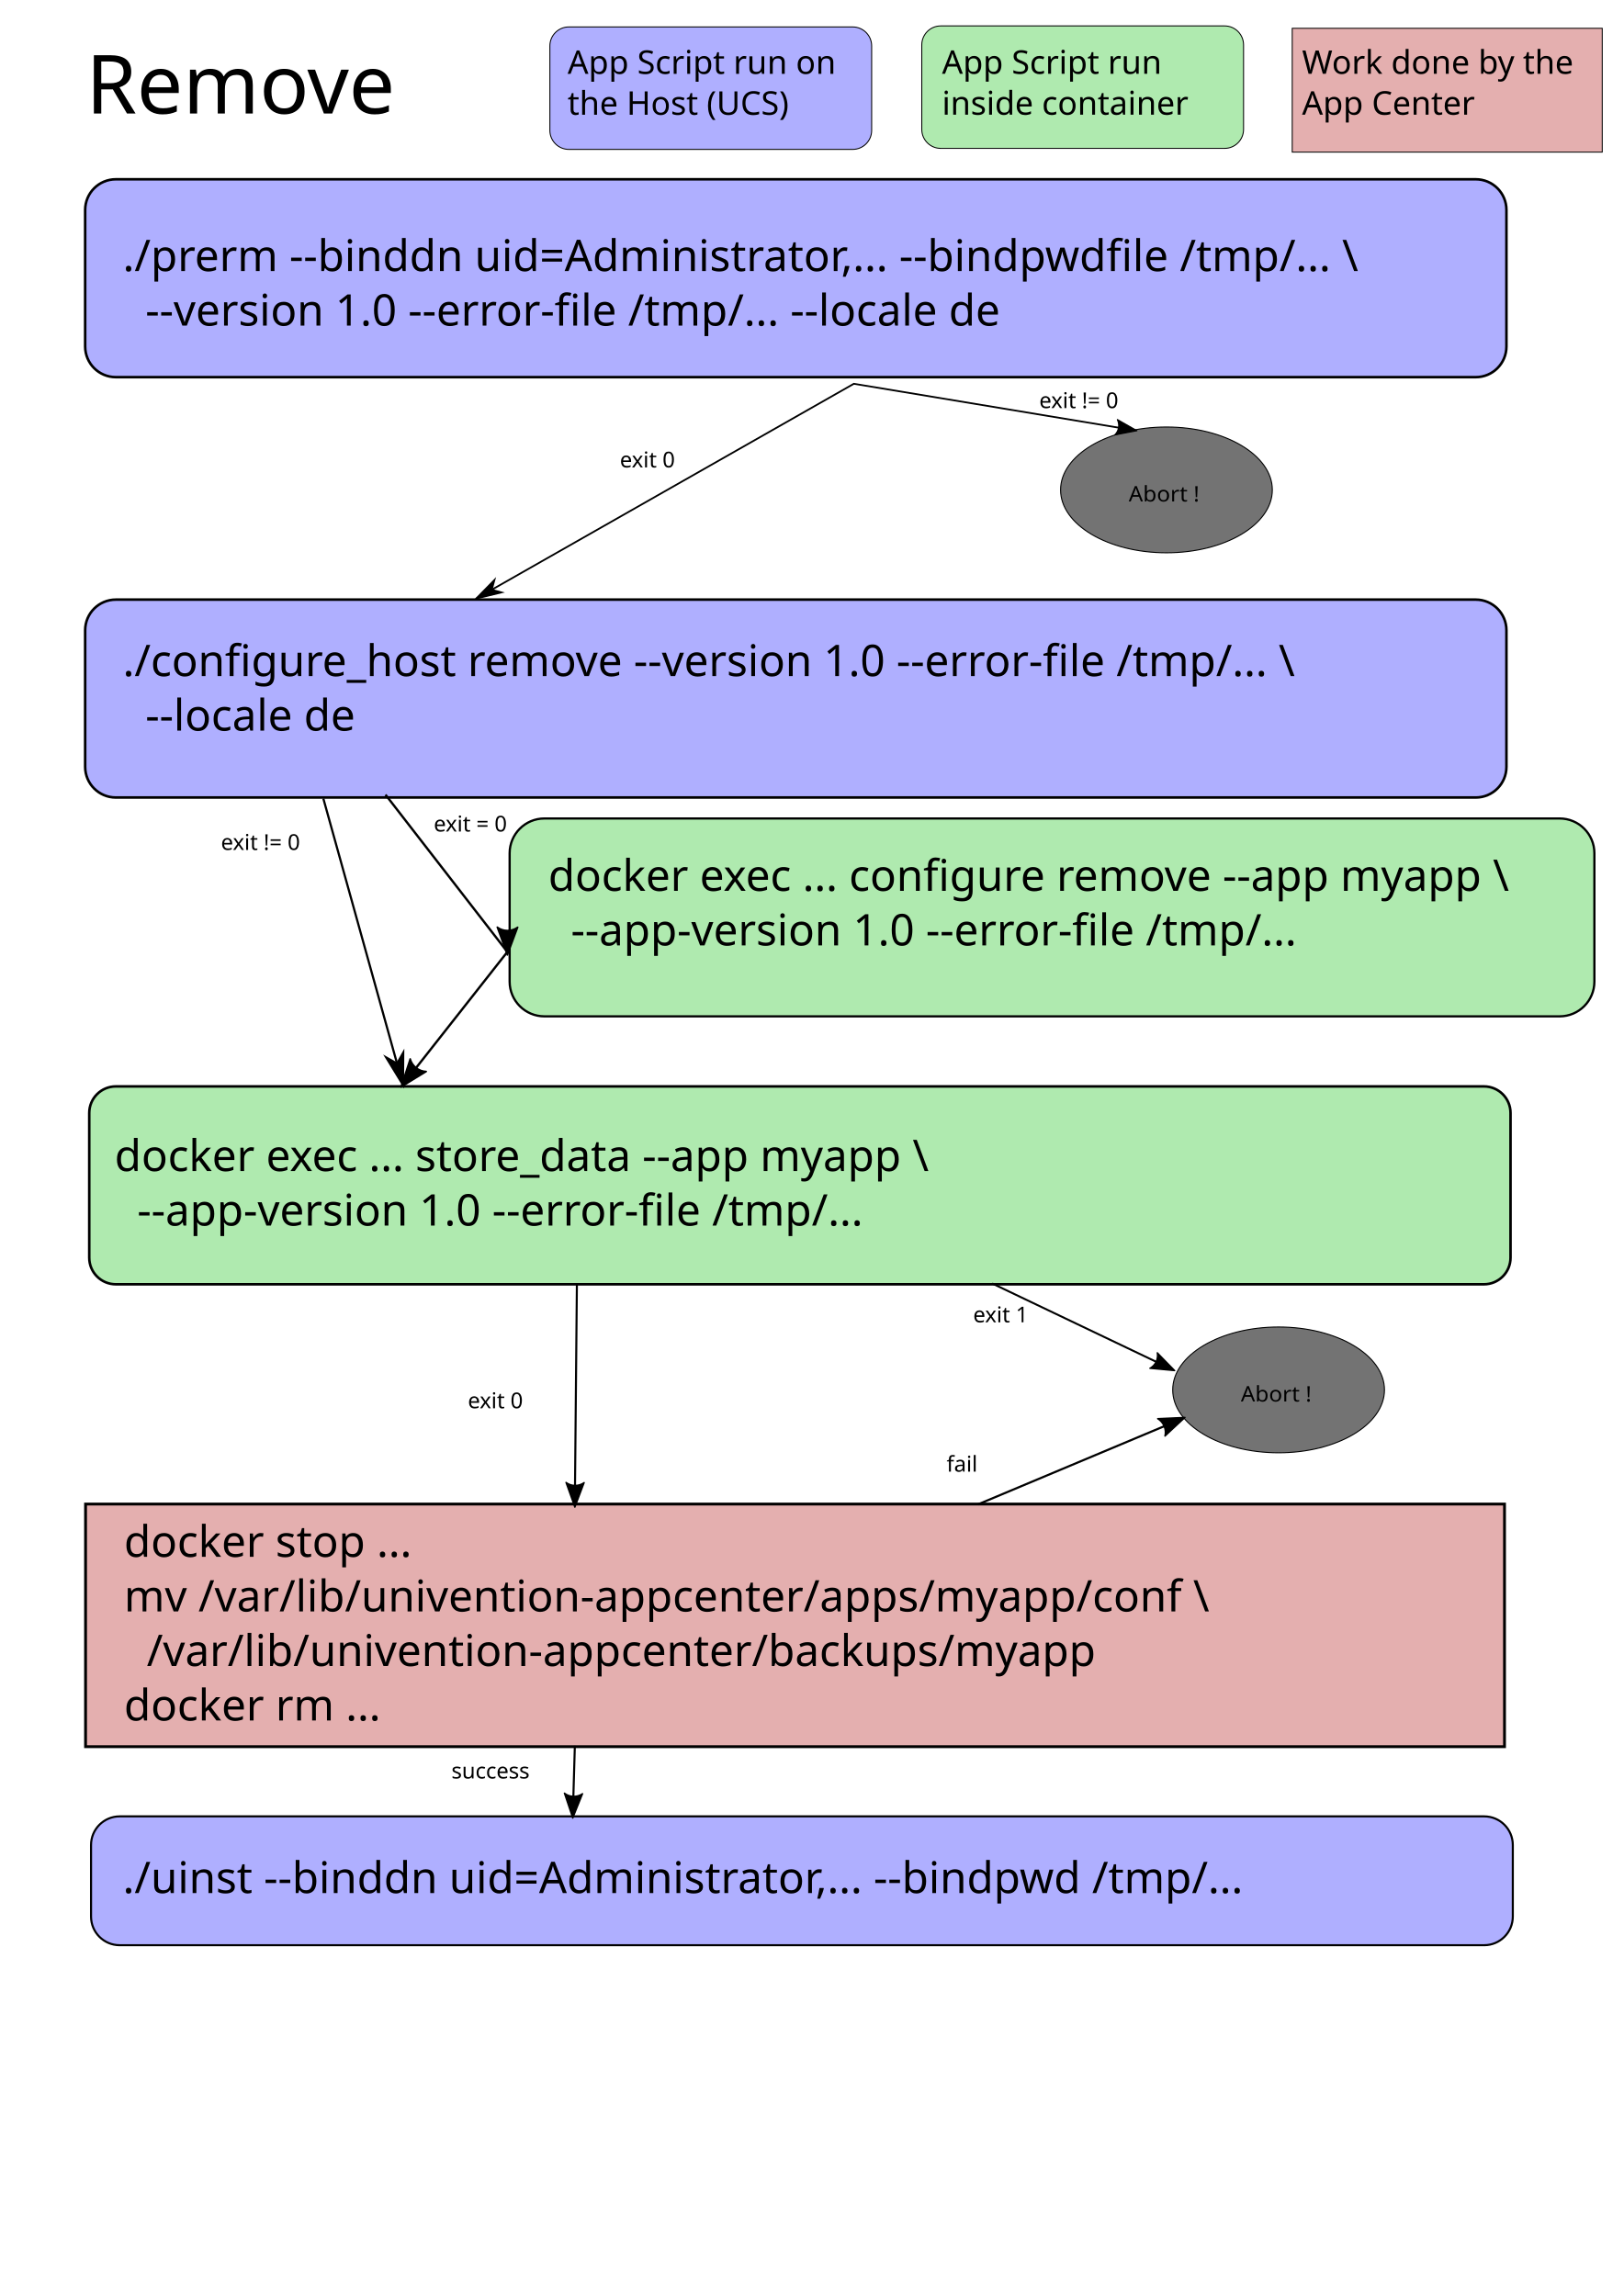
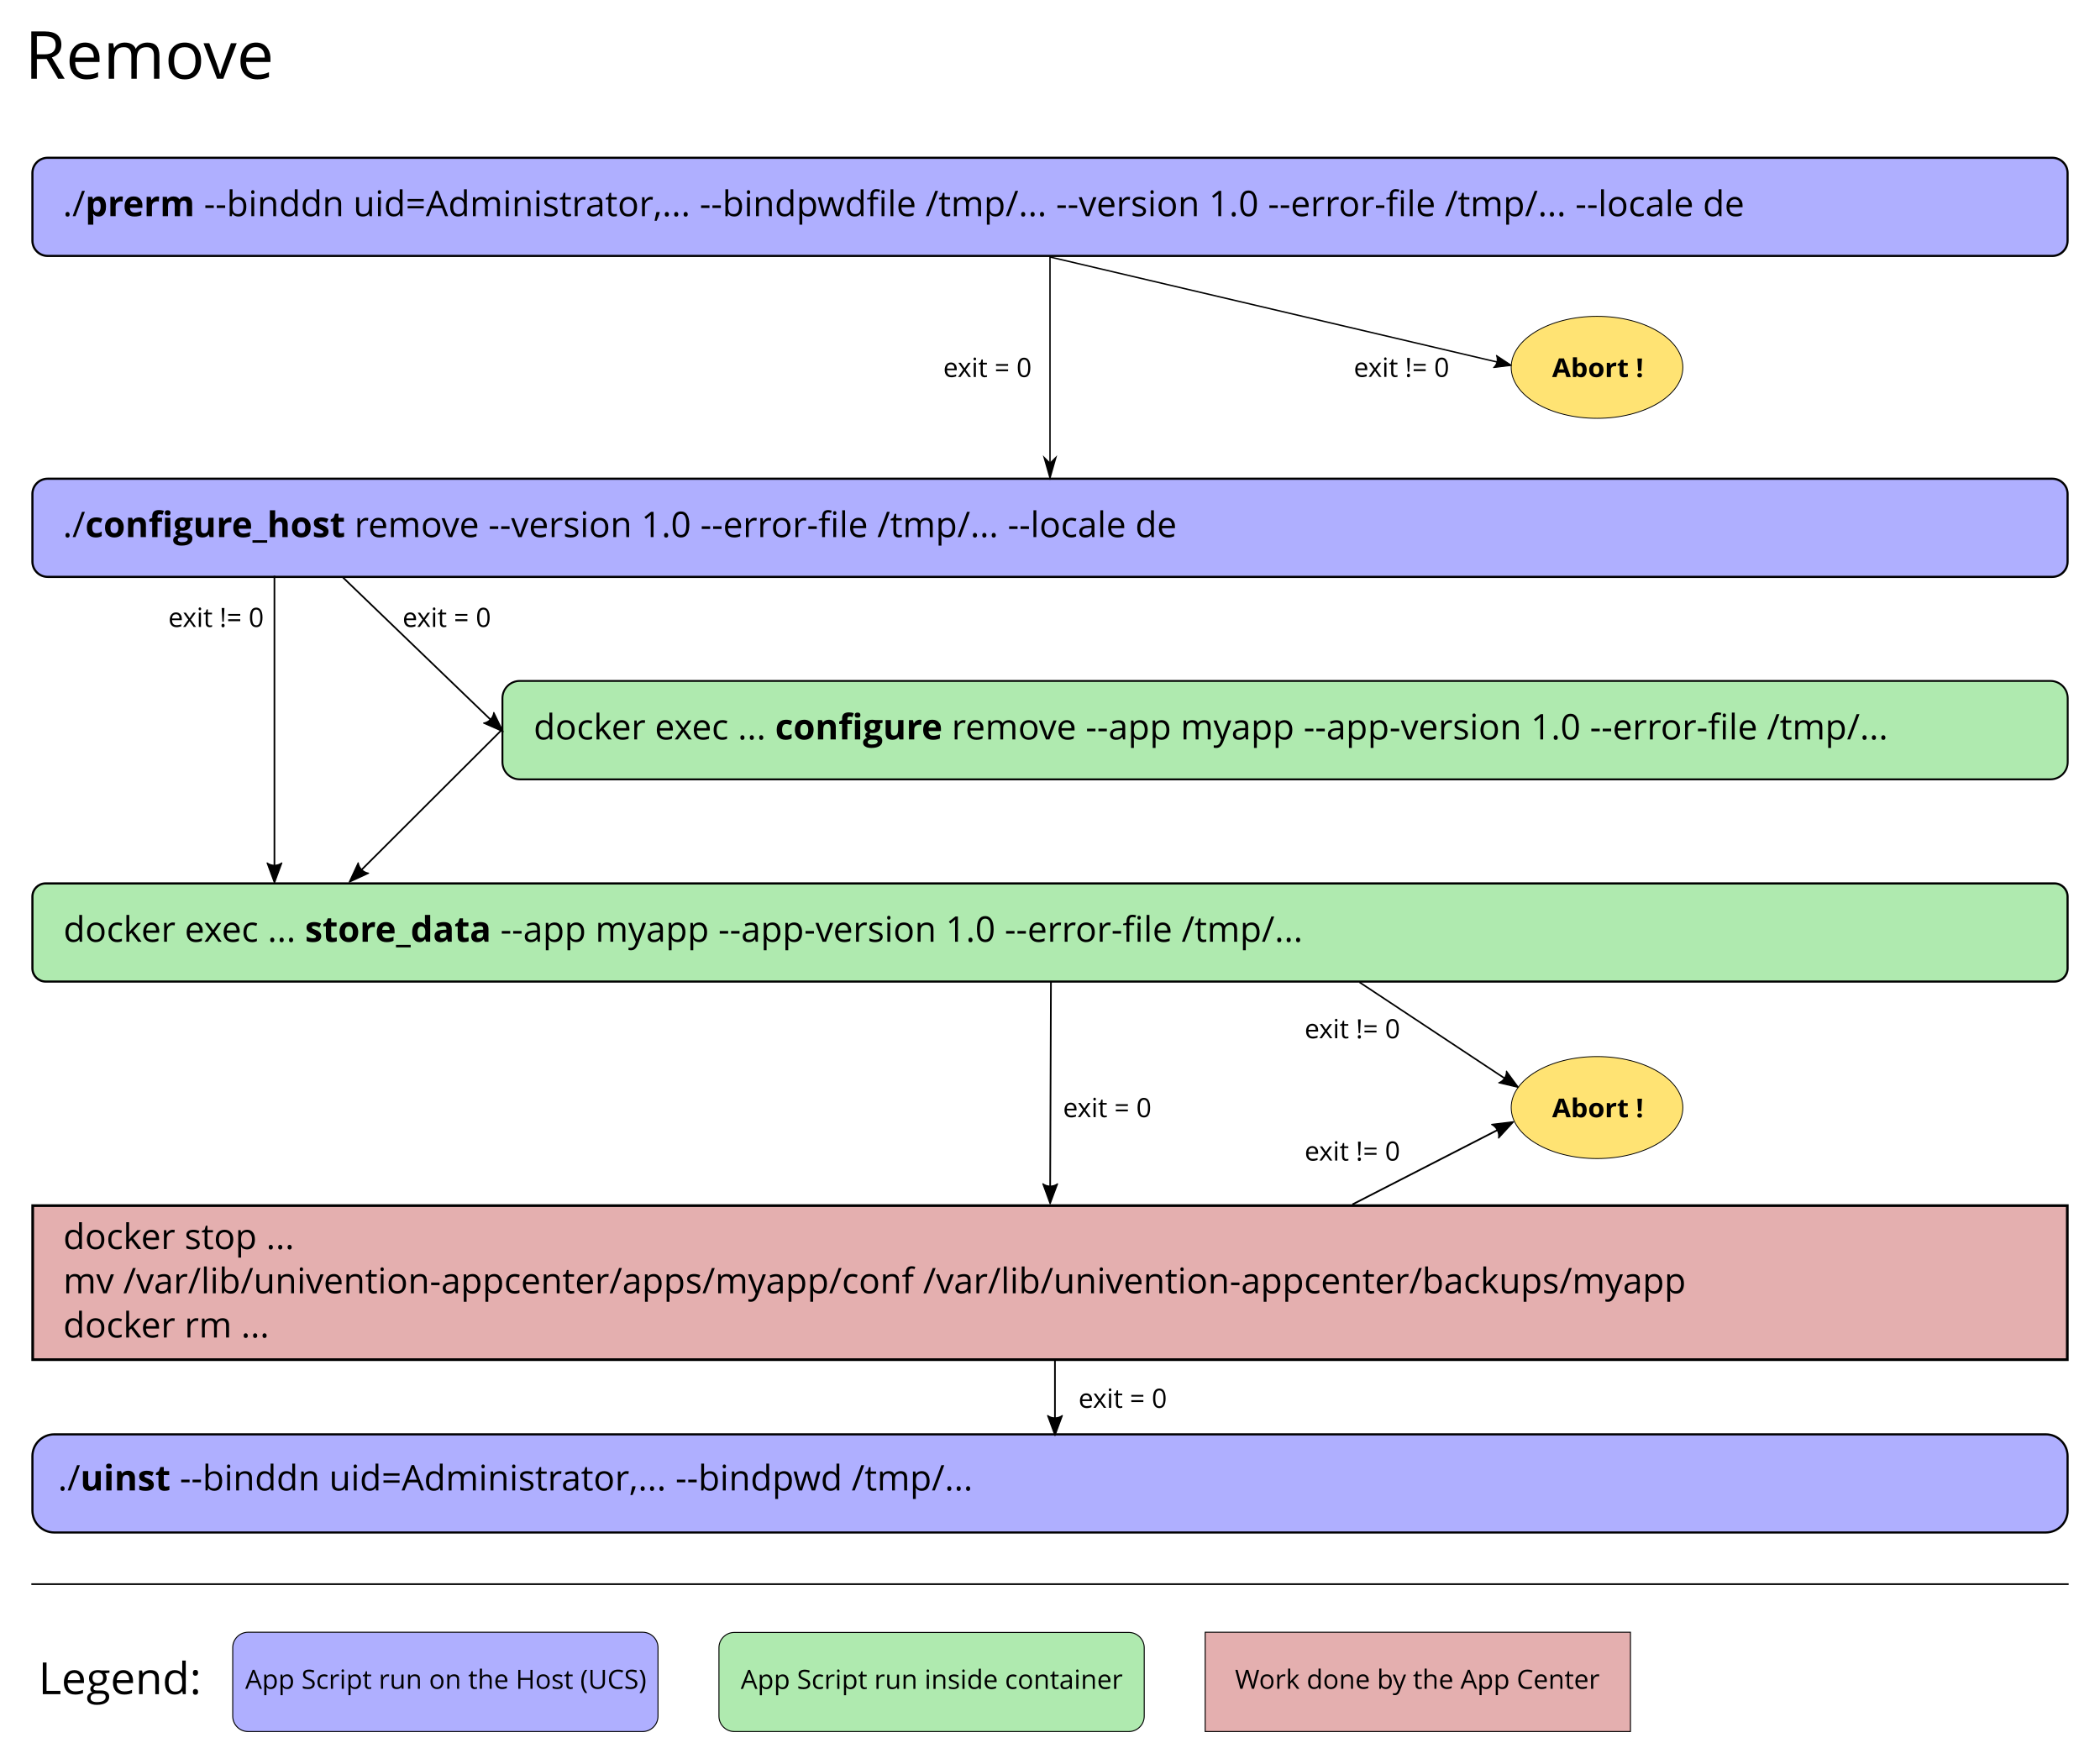
- <svg xmlns="http://www.w3.org/2000/svg" width="210mm" height="297mm" viewBox="0 0 210 297" version="1.1" id="svg8">
+ <svg xmlns="http://www.w3.org/2000/svg" width="335mm" height="281.302mm" viewBox="0 0 335 281.302" version="1.1" id="svg8">
  <defs id="defs2">
-     <marker orient="auto" refY="0.0" refX="0.0" id="marker10912" style="overflow:visible;">
-       <path id="path10910" style="fill-rule:evenodd;stroke-width:0.625;stroke-linejoin:round;stroke:#000000;stroke-opacity:1;fill:#000000;fill-opacity:1" d="M 8.719,4.034 L -2.207,0.016 L 8.719,-4.002 C 6.973,-1.63 6.983,1.616 8.719,4.034 z " transform="scale(1.1) rotate(180) translate(1,0)" />
+     <marker orient="auto" refY="0" refX="0" id="marker5404" style="overflow:visible">
+       <path id="path5402" style="fill:#000000;fill-opacity:1;fill-rule:evenodd;stroke:#000000;stroke-width:0.625;stroke-linejoin:round;stroke-opacity:1" d="M 8.719,4.034 -2.207,0.016 8.719,-4.002 c -1.745,2.372 -1.735,5.617 -6e-7,8.035 z" transform="matrix(-1.1,0,0,-1.1,-1.1,0)" />
    </marker>
-     <marker style="overflow:visible;" id="marker10824" refX="0.0" refY="0.0" orient="auto">
-       <path transform="scale(1.1) rotate(180) translate(1,0)" d="M 8.719,4.034 L -2.207,0.016 L 8.719,-4.002 C 6.973,-1.63 6.983,1.616 8.719,4.034 z " style="fill-rule:evenodd;stroke-width:0.625;stroke-linejoin:round;stroke:#000000;stroke-opacity:1;fill:#000000;fill-opacity:1" id="path10822" />
+     <marker style="overflow:visible" id="marker5290" refX="0" refY="0" orient="auto">
+       <path transform="matrix(-1.1,0,0,-1.1,-1.1,0)" d="M 8.719,4.034 -2.207,0.016 8.719,-4.002 c -1.745,2.372 -1.735,5.617 -6e-7,8.035 z" style="fill:#000000;fill-opacity:1;fill-rule:evenodd;stroke:#000000;stroke-width:0.625;stroke-linejoin:round;stroke-opacity:1" id="path5288" />
    </marker>
-     <marker orient="auto" refY="0.0" refX="0.0" id="marker10742" style="overflow:visible;">
-       <path id="path10740" style="fill-rule:evenodd;stroke-width:0.625;stroke-linejoin:round;stroke:#000000;stroke-opacity:1;fill:#000000;fill-opacity:1" d="M 8.719,4.034 L -2.207,0.016 L 8.719,-4.002 C 6.973,-1.63 6.983,1.616 8.719,4.034 z " transform="scale(1.1) rotate(180) translate(1,0)" />
+     <marker orient="auto" refY="0" refX="0" id="marker5194" style="overflow:visible">
+       <path id="path5192" style="fill:#000000;fill-opacity:1;fill-rule:evenodd;stroke:#000000;stroke-width:0.625;stroke-linejoin:round;stroke-opacity:1" d="M 8.719,4.034 -2.207,0.016 8.719,-4.002 c -1.745,2.372 -1.735,5.617 -6e-7,8.035 z" transform="matrix(-1.1,0,0,-1.1,-1.1,0)" />
    </marker>
-     <marker style="overflow:visible;" id="marker5729" refX="0.0" refY="0.0" orient="auto">
-       <path transform="scale(1.1) rotate(180) translate(1,0)" d="M 8.719,4.034 L -2.207,0.016 L 8.719,-4.002 C 6.973,-1.63 6.983,1.616 8.719,4.034 z " style="fill-rule:evenodd;stroke-width:0.625;stroke-linejoin:round;stroke:#000000;stroke-opacity:1;fill:#000000;fill-opacity:1" id="path5727" />
+     <marker style="overflow:visible" id="marker4935" refX="0" refY="0" orient="auto">
+       <path transform="matrix(-1.1,0,0,-1.1,-1.1,0)" d="M 8.719,4.034 -2.207,0.016 8.719,-4.002 c -1.745,2.372 -1.735,5.617 -6e-7,8.035 z" style="fill:#000000;fill-opacity:1;fill-rule:evenodd;stroke:#000000;stroke-width:0.625;stroke-linejoin:round;stroke-opacity:1" id="path4933" />
    </marker>
-     <marker orient="auto" refY="0.0" refX="0.0" id="marker5617" style="overflow:visible;">
-       <path id="path5615" d="M 0.0,0.0 L 5.0,-5.0 L -12.5,0.0 L 5.0,5.0 L 0.0,0.0 z " style="fill-rule:evenodd;stroke:#000000;stroke-width:1pt;stroke-opacity:1;fill:#000000;fill-opacity:1" transform="scale(0.8) rotate(180) translate(12.5,0)" />
+     <marker style="overflow:visible" id="marker10824" refX="0" refY="0" orient="auto">
+       <path transform="matrix(-1.1,0,0,-1.1,-1.1,0)" d="M 8.719,4.034 -2.207,0.016 8.719,-4.002 c -1.745,2.372 -1.735,5.617 -6e-7,8.035 z" style="fill:#000000;fill-opacity:1;fill-rule:evenodd;stroke:#000000;stroke-width:0.625;stroke-linejoin:round;stroke-opacity:1" id="path10822" />
    </marker>
-     <marker style="overflow:visible;" id="marker5535" refX="0.0" refY="0.0" orient="auto">
-       <path transform="scale(1.1) rotate(180) translate(1,0)" d="M 8.719,4.034 L -2.207,0.016 L 8.719,-4.002 C 6.973,-1.63 6.983,1.616 8.719,4.034 z " style="fill-rule:evenodd;stroke-width:0.625;stroke-linejoin:round;stroke:#000000;stroke-opacity:1;fill:#000000;fill-opacity:1" id="path5533" />
+     <marker orient="auto" refY="0" refX="0" id="marker10742" style="overflow:visible">
+       <path id="path10740" style="fill:#000000;fill-opacity:1;fill-rule:evenodd;stroke:#000000;stroke-width:0.625;stroke-linejoin:round;stroke-opacity:1" d="M 8.719,4.034 -2.207,0.016 8.719,-4.002 c -1.745,2.372 -1.735,5.617 -6e-7,8.035 z" transform="matrix(-1.1,0,0,-1.1,-1.1,0)" />
    </marker>
-     <marker orient="auto" refY="0.0" refX="0.0" id="marker5447" style="overflow:visible;">
-       <path id="path5445" style="fill-rule:evenodd;stroke-width:0.625;stroke-linejoin:round;stroke:#000000;stroke-opacity:1;fill:#000000;fill-opacity:1" d="M 8.719,4.034 L -2.207,0.016 L 8.719,-4.002 C 6.973,-1.63 6.983,1.616 8.719,4.034 z " transform="scale(1.1) rotate(180) translate(1,0)" />
+     <marker style="overflow:visible" id="marker5729" refX="0" refY="0" orient="auto">
+       <path transform="matrix(-1.1,0,0,-1.1,-1.1,0)" d="M 8.719,4.034 -2.207,0.016 8.719,-4.002 c -1.745,2.372 -1.735,5.617 -6e-7,8.035 z" style="fill:#000000;fill-opacity:1;fill-rule:evenodd;stroke:#000000;stroke-width:0.625;stroke-linejoin:round;stroke-opacity:1" id="path5727" />
    </marker>
-     <marker orient="auto" refY="0.0" refX="0.0" id="Arrow1Lend" style="overflow:visible;">
-       <path id="path4810" d="M 0.0,0.0 L 5.0,-5.0 L -12.5,0.0 L 5.0,5.0 L 0.0,0.0 z " style="fill-rule:evenodd;stroke:#000000;stroke-width:1pt;stroke-opacity:1;fill:#000000;fill-opacity:1" transform="scale(0.8) rotate(180) translate(12.5,0)" />
+     <marker orient="auto" refY="0" refX="0" id="marker5617" style="overflow:visible">
+       <path id="path5615" d="M 0,0 5,-5 -12.5,0 5,5 Z" style="fill:#000000;fill-opacity:1;fill-rule:evenodd;stroke:#000000;stroke-width:1pt;stroke-opacity:1" transform="matrix(-0.8,0,0,-0.8,-10,0)" />
    </marker>
-     <marker style="overflow:visible;" id="marker5333" refX="0.0" refY="0.0" orient="auto">
-       <path transform="scale(1.1) rotate(180) translate(1,0)" d="M 8.719,4.034 L -2.207,0.016 L 8.719,-4.002 C 6.973,-1.63 6.983,1.616 8.719,4.034 z " style="fill-rule:evenodd;stroke-width:0.625;stroke-linejoin:round;stroke:#000000;stroke-opacity:1;fill:#000000;fill-opacity:1" id="path5331" />
+     <marker style="overflow:visible" id="marker5535" refX="0" refY="0" orient="auto">
+       <path transform="matrix(-1.1,0,0,-1.1,-1.1,0)" d="M 8.719,4.034 -2.207,0.016 8.719,-4.002 c -1.745,2.372 -1.735,5.617 -6e-7,8.035 z" style="fill:#000000;fill-opacity:1;fill-rule:evenodd;stroke:#000000;stroke-width:0.625;stroke-linejoin:round;stroke-opacity:1" id="path5533" />
    </marker>
-     <marker style="overflow:visible" id="marker5147" refX="0.0" refY="0.0" orient="auto">
-       <path transform="scale(0.8) translate(12.5,0)" style="fill-rule:evenodd;stroke:#000000;stroke-width:1pt;stroke-opacity:1;fill:#000000;fill-opacity:1" d="M 0.0,0.0 L 5.0,-5.0 L -12.5,0.0 L 5.0,5.0 L 0.0,0.0 z " id="path5145" />
+     <marker orient="auto" refY="0" refX="0" id="Arrow1Lend" style="overflow:visible">
+       <path id="path4810" d="M 0,0 5,-5 -12.5,0 5,5 Z" style="fill:#000000;fill-opacity:1;fill-rule:evenodd;stroke:#000000;stroke-width:1pt;stroke-opacity:1" transform="matrix(-0.8,0,0,-0.8,-10,0)" />
    </marker>
-     <marker orient="auto" refY="0.0" refX="0.0" id="Arrow2Lend" style="overflow:visible;">
-       <path id="path4828" style="fill-rule:evenodd;stroke-width:0.625;stroke-linejoin:round;stroke:#000000;stroke-opacity:1;fill:#000000;fill-opacity:1" d="M 8.719,4.034 L -2.207,0.016 L 8.719,-4.002 C 6.973,-1.63 6.983,1.616 8.719,4.034 z " transform="scale(1.1) rotate(180) translate(1,0)" />
+     <marker style="overflow:visible" id="marker5333" refX="0" refY="0" orient="auto">
+       <path transform="matrix(-1.1,0,0,-1.1,-1.1,0)" d="M 8.719,4.034 -2.207,0.016 8.719,-4.002 c -1.745,2.372 -1.735,5.617 -6e-7,8.035 z" style="fill:#000000;fill-opacity:1;fill-rule:evenodd;stroke:#000000;stroke-width:0.625;stroke-linejoin:round;stroke-opacity:1" id="path5331" />
    </marker>
-     <marker orient="auto" refY="0.0" refX="0.0" id="Arrow1Lstart" style="overflow:visible">
-       <path id="path4807" d="M 0.0,0.0 L 5.0,-5.0 L -12.5,0.0 L 5.0,5.0 L 0.0,0.0 z " style="fill-rule:evenodd;stroke:#000000;stroke-width:1pt;stroke-opacity:1;fill:#000000;fill-opacity:1" transform="scale(0.8) translate(12.5,0)" />
+     <marker style="overflow:visible" id="marker5147" refX="0" refY="0" orient="auto">
+       <path transform="matrix(0.8,0,0,0.8,10,0)" style="fill:#000000;fill-opacity:1;fill-rule:evenodd;stroke:#000000;stroke-width:1pt;stroke-opacity:1" d="M 0,0 5,-5 -12.5,0 5,5 Z" id="path5145" />
+     </marker>
+     <marker orient="auto" refY="0" refX="0" id="Arrow2Lend" style="overflow:visible">
+       <path id="path4828" style="fill:#000000;fill-opacity:1;fill-rule:evenodd;stroke:#000000;stroke-width:0.625;stroke-linejoin:round;stroke-opacity:1" d="M 8.719,4.034 -2.207,0.016 8.719,-4.002 c -1.745,2.372 -1.735,5.617 -6e-7,8.035 z" transform="matrix(-1.1,0,0,-1.1,-1.1,0)" />
+     </marker>
+     <marker orient="auto" refY="0" refX="0" id="Arrow1Lstart" style="overflow:visible">
+       <path id="path4807" d="M 0,0 5,-5 -12.5,0 5,5 Z" style="fill:#000000;fill-opacity:1;fill-rule:evenodd;stroke:#000000;stroke-width:1pt;stroke-opacity:1" transform="matrix(0.8,0,0,0.8,10,0)" />
    </marker>
  </defs>
-   <g id="layer1">
-     <text xml:space="preserve" style="font-style:normal;font-weight:normal;font-size:10.583px;line-height:1.25;font-family:sans-serif;letter-spacing:0px;word-spacing:0px;fill:#000000;fill-opacity:1;stroke:none;stroke-width:0.265" x="11.112" y="14.69" id="text3701">
-       <tspan id="tspan3699" x="11.112" y="14.69" style="stroke-width:0.265">Remove</tspan>
+   <g id="layer1" transform="translate(-5.847917,-2.134488)">
+     <text xml:space="preserve" style="font-style:normal;font-variant:normal;font-weight:normal;font-stretch:normal;font-size:10.583px;line-height:1.25;font-family:'Open Sans';-inkscape-font-specification:'Open Sans';letter-spacing:0px;word-spacing:0px;fill:#000000;fill-opacity:1;stroke:none;stroke-width:0.265" x="9.809" y="14.69" id="text3701">
+       <tspan id="tspan3699" x="9.809" y="14.69" style="font-style:normal;font-variant:normal;font-weight:normal;font-stretch:normal;font-family:'Open Sans';-inkscape-font-specification:'Open Sans';stroke-width:0.265">Remove</tspan>
    </text>
-     <rect style="fill:#0000ff;stroke:#000000;stroke-width:0.331;stroke-opacity:1;fill-opacity:0.313" id="rect4687-8" width="183.819" height="25.598" x="11.014" y="23.19" ry="3.969" />
-     <text xml:space="preserve" style="font-style:normal;font-weight:normal;font-size:5.644px;line-height:1.25;font-family:sans-serif;letter-spacing:0px;word-spacing:0px;fill:#000000;fill-opacity:1;stroke:none;stroke-width:0.265" x="15.875" y="35.062" id="text3705">
-       <tspan id="tspan3703" x="15.875" y="35.062" style="stroke-width:0.265">./prerm --binddn uid=Administrator,... --bindpwdfile /tmp/... \</tspan>
-       <tspan x="15.875" y="42.118" style="stroke-width:0.265" id="tspan3709">  --version 1.0 --error-file /tmp/... --locale de<tspan style="fill:#ff0000" id="tspan3737" />
-       </tspan>
+     <g id="g4762">
+       <rect ry="2.427" y="27.304" x="11.02" height="15.656" width="324.656" id="rect4687-8" style="fill:#0000ff;fill-opacity:0.313;stroke:#000000;stroke-width:0.344;stroke-opacity:1" />
+       <text id="text3705" y="36.614" x="15.875" style="font-style:normal;font-variant:normal;font-weight:normal;font-stretch:normal;font-size:5.644px;line-height:1.25;font-family:'Open Sans';-inkscape-font-specification:'Open Sans';letter-spacing:0px;word-spacing:0px;fill:#000000;fill-opacity:1;stroke:none;stroke-width:0.265" xml:space="preserve">
+         <tspan id="tspan3709" style="font-style:normal;font-variant:normal;font-weight:normal;font-stretch:normal;font-family:'Open Sans';-inkscape-font-specification:'Open Sans';stroke-width:0.265" y="36.614" x="15.875">./<tspan id="tspan4683" style="font-style:normal;font-variant:normal;font-weight:bold;font-stretch:normal;font-family:'Open Sans';-inkscape-font-specification:'Open Sans Bold'">prerm</tspan> --binddn uid=Administrator,... --bindpwdfile /tmp/... --version 1.0 --error-file /tmp/... --locale de</tspan>
+       </text>
+     </g>
+     <g id="g4750" transform="translate(-0.03335105)">
+       <rect ry="0" y="194.462" x="11.097" height="24.569" width="324.569" id="rect4687" style="fill:#ab0000;fill-opacity:0.313;stroke:#000000;stroke-width:0.431;stroke-opacity:1" />
+       <text id="text3715" y="201.386" x="15.977" style="font-style:normal;font-variant:normal;font-weight:normal;font-stretch:normal;font-size:5.644px;line-height:1.25;font-family:'Open Sans';-inkscape-font-specification:'Open Sans';letter-spacing:0px;word-spacing:0px;fill:#000000;fill-opacity:1;stroke:none;stroke-width:0.265" xml:space="preserve">
+         <tspan id="tspan10591" style="font-style:normal;font-variant:normal;font-weight:normal;font-stretch:normal;font-family:'Open Sans';-inkscape-font-specification:'Open Sans';stroke-width:0.265" y="201.386" x="15.977">docker stop ...</tspan>
+         <tspan id="tspan10597" style="font-style:normal;font-variant:normal;font-weight:normal;font-stretch:normal;font-family:'Open Sans';-inkscape-font-specification:'Open Sans';stroke-width:0.265" y="208.442" x="15.977">mv /var/lib/univention-appcenter/apps/myapp/conf /var/lib/univention-appcenter/backups/myapp</tspan>
+         <tspan id="tspan5857" style="font-style:normal;font-variant:normal;font-weight:normal;font-stretch:normal;font-family:'Open Sans';-inkscape-font-specification:'Open Sans';stroke-width:0.265" y="215.498" x="15.977">docker rm ...</tspan>
+       </text>
+     </g>
+     <g id="g4709">
+       <rect ry="2.104" y="143.06" x="11.02" height="15.656" width="324.656" id="rect4687-8-7" style="fill:#00bd00;fill-opacity:0.313;stroke:#000000;stroke-width:0.344;stroke-opacity:1" />
+       <text id="text3741" y="152.369" x="15.977" style="font-style:normal;font-variant:normal;font-weight:normal;font-stretch:normal;font-size:5.644px;line-height:1.25;font-family:'Open Sans';-inkscape-font-specification:'Open Sans';letter-spacing:0px;word-spacing:0px;fill:#000000;fill-opacity:1;stroke:none;stroke-width:0.265" xml:space="preserve">
+         <tspan id="tspan3743" style="font-style:normal;font-variant:normal;font-weight:normal;font-stretch:normal;font-family:'Open Sans';-inkscape-font-specification:'Open Sans';stroke-width:0.265" y="152.369" x="15.977">docker exec ... <tspan id="tspan4703" style="font-style:normal;font-variant:normal;font-weight:bold;font-stretch:normal;font-family:'Open Sans';-inkscape-font-specification:'Open Sans Bold'">store_data</tspan> --app myapp --app-version 1.0 --error-file /tmp/...</tspan>
+       </text>
+     </g>
+     <path style="fill:none;stroke:#000000;stroke-width:0.226;stroke-linecap:butt;stroke-linejoin:miter;stroke-miterlimit:4;stroke-dasharray:none;stroke-opacity:1;marker-start:url(#Arrow1Lstart);marker-end:url(#Arrow2Lend)" d="M 173.348,78.33 V 43.132 l 73.335,17.228" id="path4755" />
+     <g id="g4756">
+       <rect ry="2.427" y="78.503" x="11.02" height="15.656" width="324.656" id="rect4687-8-6" style="fill:#0000ff;fill-opacity:0.313;stroke:#000000;stroke-width:0.344;stroke-opacity:1" />
+       <text id="text3773" y="87.812" x="15.875" style="font-style:normal;font-variant:normal;font-weight:normal;font-stretch:normal;font-size:5.644px;line-height:1.25;font-family:'Open Sans';-inkscape-font-specification:'Open Sans';letter-spacing:0px;word-spacing:0px;fill:#000000;fill-opacity:1;stroke:none;stroke-width:0.265" xml:space="preserve">
+         <tspan id="tspan3775" style="font-style:normal;font-variant:normal;font-weight:normal;font-stretch:normal;font-family:'Open Sans';-inkscape-font-specification:'Open Sans';stroke-width:0.265" y="87.812" x="15.875">./<tspan id="tspan4689" style="font-style:normal;font-variant:normal;font-weight:bold;font-stretch:normal;font-family:'Open Sans';-inkscape-font-specification:'Open Sans Bold'">configure_host</tspan> remove --version 1.0 --error-file /tmp/... --locale de</tspan>
+       </text>
+     </g>
+     <g id="g4699" transform="translate(75.00002,-2.656265)">
+       <rect ry="2.758" y="113.416" x="10.999" height="15.698" width="249.698" id="rect4687-8-2" style="fill:#00bd00;fill-opacity:0.313;stroke:#000000;stroke-width:0.302;stroke-opacity:1" />
+       <text id="text3783" y="122.747" x="15.977" style="font-style:normal;font-variant:normal;font-weight:normal;font-stretch:normal;font-size:5.644px;line-height:1.25;font-family:'Open Sans';-inkscape-font-specification:'Open Sans';letter-spacing:0px;word-spacing:0px;fill:#000000;fill-opacity:1;stroke:none;stroke-width:0.265" xml:space="preserve">
+         <tspan id="tspan3785" style="font-style:normal;font-variant:normal;font-weight:normal;font-stretch:normal;font-family:'Open Sans';-inkscape-font-specification:'Open Sans';stroke-width:0.265" y="122.747" x="15.977">docker exec ... <tspan id="tspan4693" style="font-style:normal;font-variant:normal;font-weight:bold;font-stretch:normal;font-family:'Open Sans';-inkscape-font-specification:'Open Sans Bold'">configure</tspan> remove --app myapp --app-version 1.0 --error-file /tmp/...</tspan>
+       </text>
+     </g>
+     <g id="g4743" transform="translate(-0.7937527,-4.981688)">
+       <rect ry="3.48" y="235.928" x="11.814" height="15.656" width="324.656" id="rect4687-8-4" style="fill:#0000ff;fill-opacity:0.313;stroke:#000000;stroke-width:0.344;stroke-opacity:1" />
+       <text id="text3789" y="244.877" x="15.875" style="font-style:normal;font-variant:normal;font-weight:normal;font-stretch:normal;font-size:5.644px;line-height:1.25;font-family:'Open Sans';-inkscape-font-specification:'Open Sans';letter-spacing:0px;word-spacing:0px;fill:#000000;fill-opacity:1;stroke:none;stroke-width:0.265" xml:space="preserve">
+         <tspan style="font-style:normal;font-variant:normal;font-weight:normal;font-stretch:normal;font-family:'Open Sans';-inkscape-font-specification:'Open Sans';stroke-width:0.265" y="244.877" x="15.875" id="tspan3787">./<tspan id="tspan4737" style="font-style:normal;font-variant:normal;font-weight:bold;font-stretch:normal;font-family:'Open Sans';-inkscape-font-specification:'Open Sans Bold'">uinst</tspan> --binddn uid=Administrator,... --bindpwd /tmp/...</tspan>
+       </text>
+     </g>
+     <path style="fill:none;stroke:#000000;stroke-width:0.265px;stroke-linecap:butt;stroke-linejoin:miter;stroke-opacity:1;marker-end:url(#marker10824)" d="m 173.498,158.755 -0.132,35.057" id="path10702" />
+     <path style="fill:none;stroke:#000000;stroke-width:0.252px;stroke-linecap:butt;stroke-linejoin:miter;stroke-opacity:1;marker-end:url(#marker10742)" d="m 222.711,158.821 25.08,16.603" id="path10706" />
+     <path style="fill:none;stroke:#000000;stroke-width:0.275px;stroke-linecap:butt;stroke-linejoin:miter;stroke-opacity:1;marker-end:url(#marker5729)" d="m 221.592,194.271 25.382,-13.017" id="path10708" />
+     <g id="g4863" transform="translate(-6.304161,-31.22085)">
+       <g id="g13426" transform="translate(10.00833,106.5386)">
+         <rect style="fill:#0000ff;fill-opacity:0.313;stroke:#000000;stroke-width:0.158;stroke-opacity:1" id="rect4687-8-67-3-3" width="67.842" height="15.842" x="39.269" y="187.198" ry="2.456" />
+         <text xml:space="preserve" style="font-style:normal;font-variant:normal;font-weight:normal;font-stretch:normal;font-size:2.822px;line-height:1.25;font-family:'Open Sans';-inkscape-font-specification:'Open Sans';letter-spacing:0px;word-spacing:0px;fill:#000000;fill-opacity:1;stroke:none;stroke-width:0.265" x="41.262" y="196.218" id="text1036-6">
+           <tspan x="41.262" y="196.218" style="font-style:normal;font-variant:normal;font-weight:normal;font-stretch:normal;font-size:4.233px;font-family:'Open Sans';-inkscape-font-specification:'Open Sans';stroke-width:0.265" id="tspan1038-7">App Script run on the Host (UCS)</tspan>
+         </text>
+       </g>
+       <g transform="translate(9.352277,108.5418)" id="g13431">
+         <rect style="fill:#00bd00;fill-opacity:0.313;stroke:#000000;stroke-width:0.158;stroke-opacity:1" id="rect4687-8-67-5" width="67.842" height="15.808" x="117.489" y="185.228" ry="2.451" />
+         <text xml:space="preserve" style="font-style:normal;font-variant:normal;font-weight:normal;font-stretch:normal;font-size:2.822px;line-height:1.25;font-family:'Open Sans';-inkscape-font-specification:'Open Sans';letter-spacing:0px;word-spacing:0px;fill:#000000;fill-opacity:1;stroke:none;stroke-width:0.265" x="120.963" y="194.232" id="text1036-5-3">
+           <tspan x="120.963" y="194.232" style="font-style:normal;font-variant:normal;font-weight:normal;font-stretch:normal;font-size:4.233px;font-family:'Open Sans';-inkscape-font-specification:'Open Sans';stroke-width:0.265" id="tspan1038-2-5">App Script run inside container</tspan>
+         </text>
+       </g>
+       <g transform="translate(-5.337512,110.4902)" id="g13421">
+         <rect style="fill:#ab0000;fill-opacity:0.313;stroke:#000000;stroke-width:0.158;stroke-opacity:1" id="rect4687-5-6" width="67.842" height="15.842" x="209.743" y="183.246" ry="0" />
+         <text xml:space="preserve" style="font-style:normal;font-variant:normal;font-weight:normal;font-stretch:normal;font-size:2.822px;line-height:1.25;font-family:'Open Sans';-inkscape-font-specification:'Open Sans';letter-spacing:0px;word-spacing:0px;fill:#000000;fill-opacity:1;stroke:none;stroke-width:0.265" x="214.491" y="192.266" id="text1036-5-9-2">
+           <tspan x="214.491" y="192.266" style="font-style:normal;font-variant:normal;font-weight:normal;font-stretch:normal;font-size:4.233px;font-family:'Open Sans';-inkscape-font-specification:'Open Sans';stroke-width:0.265" id="tspan1084-9">Work done by the App Center</tspan>
+         </text>
+       </g>
+       <text id="text4670" y="303.616" x="18.292" style="font-style:normal;font-variant:normal;font-weight:normal;font-stretch:normal;font-size:10.583px;line-height:1.25;font-family:'Open Sans';-inkscape-font-specification:'Open Sans';letter-spacing:0px;word-spacing:0px;fill:#000000;fill-opacity:1;stroke:none;stroke-width:0.265" xml:space="preserve">
+         <tspan style="font-style:normal;font-variant:normal;font-weight:normal;font-stretch:normal;font-size:7.056px;font-family:'Open Sans';-inkscape-font-specification:'Open Sans';stroke-width:0.265" y="303.616" x="18.292" id="tspan4668">Legend:</tspan>
+       </text>
+       <path id="path6490" d="M 17.152,286.064 H 342.152" style="fill:#666666;stroke:#000000;stroke-width:0.266px;stroke-linecap:butt;stroke-linejoin:miter;stroke-opacity:1" />
+     </g>
+     <g id="g4952-1" transform="translate(113.4543,110.6016)">
+       <ellipse ry="8.136" rx="13.692" cy="-49.87" cx="147.157" id="path4763-3-8-5" style="fill:#ffcc00;fill-opacity:0.547;stroke:#000000;stroke-width:0.133;stroke-opacity:1" />
+       <text transform="scale(1.020504,0.9799075)" id="text4761-7-9-8" y="-49.313" x="137.178" style="font-style:normal;font-variant:normal;font-weight:bold;font-stretch:normal;font-size:4.233px;line-height:1.25;font-family:'Open Sans';-inkscape-font-specification:'Open Sans, Bold';font-variant-ligatures:normal;font-variant-caps:normal;font-variant-numeric:normal;font-feature-settings:normal;text-align:start;letter-spacing:0px;word-spacing:0px;writing-mode:lr-tb;text-anchor:start;fill:#000000;fill-opacity:1;stroke:none;stroke-width:0.133" xml:space="preserve">
+         <tspan style="font-style:normal;font-variant:normal;font-weight:bold;font-stretch:normal;font-size:4.233px;font-family:'Open Sans';-inkscape-font-specification:'Open Sans, Bold';font-variant-ligatures:normal;font-variant-caps:normal;font-variant-numeric:normal;font-feature-settings:normal;text-align:start;writing-mode:lr-tb;text-anchor:start;stroke-width:0.133" y="-49.313" x="137.178" id="tspan4759-9-2-1">Abort !</tspan>
+       </text>
+     </g>
+     <g id="g4952-1-1" transform="translate(113.4543,228.6869)">
+       <ellipse ry="8.136" rx="13.692" cy="-49.87" cx="147.157" id="path4763-3-8-5-2" style="fill:#ffcc00;fill-opacity:0.547;stroke:#000000;stroke-width:0.133;stroke-opacity:1" />
+       <text transform="scale(1.020504,0.9799075)" id="text4761-7-9-8-7" y="-49.313" x="137.178" style="font-style:normal;font-variant:normal;font-weight:bold;font-stretch:normal;font-size:4.233px;line-height:1.25;font-family:'Open Sans';-inkscape-font-specification:'Open Sans, Bold';font-variant-ligatures:normal;font-variant-caps:normal;font-variant-numeric:normal;font-feature-settings:normal;text-align:start;letter-spacing:0px;word-spacing:0px;writing-mode:lr-tb;text-anchor:start;fill:#000000;fill-opacity:1;stroke:none;stroke-width:0.133" xml:space="preserve">
+         <tspan style="font-style:normal;font-variant:normal;font-weight:bold;font-stretch:normal;font-size:4.233px;font-family:'Open Sans';-inkscape-font-specification:'Open Sans, Bold';font-variant-ligatures:normal;font-variant-caps:normal;font-variant-numeric:normal;font-feature-settings:normal;text-align:start;writing-mode:lr-tb;text-anchor:start;stroke-width:0.133" y="-49.313" x="137.178" id="tspan4759-9-2-1-0">Abort !</tspan>
+       </text>
+     </g>
+     <text xml:space="preserve" style="font-style:normal;font-variant:normal;font-weight:normal;font-stretch:normal;font-size:4.233px;line-height:1.25;font-family:'Open Sans';-inkscape-font-specification:'Open Sans, Normal';font-variant-ligatures:normal;font-variant-caps:normal;font-variant-numeric:normal;font-feature-settings:normal;text-align:start;letter-spacing:0px;word-spacing:0px;writing-mode:lr-tb;text-anchor:start;fill:#000000;fill-opacity:1;stroke:none;stroke-width:0.265" x="221.806" y="62.255" id="text5227-3">
+       <tspan id="tspan5225-0" x="221.806" y="62.255" style="font-style:normal;font-variant:normal;font-weight:normal;font-stretch:normal;font-size:4.233px;font-family:'Open Sans';-inkscape-font-specification:'Open Sans, Normal';font-variant-ligatures:normal;font-variant-caps:normal;font-variant-numeric:normal;font-feature-settings:normal;text-align:start;writing-mode:lr-tb;text-anchor:start;stroke-width:0.265">exit != 0</tspan>
    </text>
-     <rect style="fill:#ab0000;stroke:#000000;stroke-width:0.367;stroke-opacity:1;fill-opacity:0.313" id="rect4687" width="183.519" height="31.383" x="11.065" y="194.558" ry="0" />
-     <text xml:space="preserve" style="font-style:normal;font-weight:normal;font-size:5.644px;line-height:1.25;font-family:sans-serif;letter-spacing:0px;word-spacing:0px;fill:#000000;fill-opacity:1;stroke:none;stroke-width:0.265" x="16.041" y="201.386" id="text3715">
-       <tspan x="16.041" y="201.386" style="stroke-width:0.265" id="tspan10591">docker stop ...</tspan>
-       <tspan x="16.041" y="208.442" style="stroke-width:0.265" id="tspan10700">mv /var/lib/univention-appcenter/apps/myapp/conf \</tspan>
-       <tspan x="16.041" y="215.498" style="stroke-width:0.265" id="tspan10597">  /var/lib/univention-appcenter/backups/myapp</tspan>
-       <tspan x="16.041" y="222.553" style="stroke-width:0.265" id="tspan5857">docker rm ...</tspan>
+     <text xml:space="preserve" style="font-style:normal;font-variant:normal;font-weight:normal;font-stretch:normal;font-size:4.233px;line-height:1.25;font-family:'Open Sans';-inkscape-font-specification:'Open Sans, Normal';font-variant-ligatures:normal;font-variant-caps:normal;font-variant-numeric:normal;font-feature-settings:normal;text-align:start;letter-spacing:0px;word-spacing:0px;writing-mode:lr-tb;text-anchor:start;fill:#000000;fill-opacity:1;stroke:none;stroke-width:0.265" x="177.893" y="226.717" id="text5231-8">
+       <tspan id="tspan5229-6" x="177.893" y="226.717" style="font-style:normal;font-variant:normal;font-weight:normal;font-stretch:normal;font-size:4.233px;font-family:'Open Sans';-inkscape-font-specification:'Open Sans, Normal';font-variant-ligatures:normal;font-variant-caps:normal;font-variant-numeric:normal;font-feature-settings:normal;text-align:start;writing-mode:lr-tb;text-anchor:start;stroke-width:0.265">exit = 0 </tspan>
    </text>
-     <rect style="fill:#00bd00;stroke:#000000;stroke-width:0.331;stroke-opacity:1;fill-opacity:0.313" id="rect4687-8-7" width="183.819" height="25.598" x="11.543" y="140.532" ry="3.44" />
-     <text xml:space="preserve" style="font-style:normal;font-weight:normal;font-size:5.644px;line-height:1.25;font-family:sans-serif;letter-spacing:0px;word-spacing:0px;fill:#000000;fill-opacity:1;stroke:none;stroke-width:0.265" x="14.817" y="151.479" id="text3741">
-       <tspan id="tspan3739" x="14.817" y="151.479" style="stroke-width:0.265">docker exec ... store_data --app myapp \</tspan>
-       <tspan x="14.817" y="158.534" style="stroke-width:0.265" id="tspan3743">  --app-version 1.0 --error-file /tmp/...</tspan>
+     <path style="fill:none;stroke:#000000;stroke-width:0.265px;stroke-linecap:butt;stroke-linejoin:miter;stroke-opacity:1;marker-end:url(#marker4935)" d="m 174.137,219.142 v 11.642" id="path4913" />
+     <text xml:space="preserve" style="font-style:normal;font-variant:normal;font-weight:normal;font-stretch:normal;font-size:4.233px;line-height:1.25;font-family:'Open Sans';-inkscape-font-specification:'Open Sans, Normal';font-variant-ligatures:normal;font-variant-caps:normal;font-variant-numeric:normal;font-feature-settings:normal;text-align:start;letter-spacing:0px;word-spacing:0px;writing-mode:lr-tb;text-anchor:start;fill:#000000;fill-opacity:1;stroke:none;stroke-width:0.265" x="156.318" y="62.273" id="text5231-8-9">
+       <tspan id="tspan5229-6-3" x="156.318" y="62.273" style="font-style:normal;font-variant:normal;font-weight:normal;font-stretch:normal;font-size:4.233px;font-family:'Open Sans';-inkscape-font-specification:'Open Sans, Normal';font-variant-ligatures:normal;font-variant-caps:normal;font-variant-numeric:normal;font-feature-settings:normal;text-align:start;writing-mode:lr-tb;text-anchor:start;stroke-width:0.265">exit = 0 </tspan>
    </text>
-     <path style="fill:none;stroke:#000000;stroke-width:0.226;stroke-linecap:butt;stroke-linejoin:miter;stroke-miterlimit:4;stroke-dasharray:none;stroke-opacity:1;marker-start:url(#Arrow1Lstart);marker-end:url(#Arrow2Lend)" d="m 61.624,77.409 48.805,-27.766 36.308,6.021" id="path4755" />
-     <rect style="fill:#0000ff;stroke:#000000;stroke-width:0.331;stroke-opacity:1;fill-opacity:0.313" id="rect4687-8-6" width="183.819" height="25.598" x="11.014" y="77.563" ry="3.969" />
-     <text xml:space="preserve" style="font-style:normal;font-weight:normal;font-size:5.644px;line-height:1.25;font-family:sans-serif;letter-spacing:0px;word-spacing:0px;fill:#000000;fill-opacity:1;stroke:none;stroke-width:0.265" x="15.875" y="87.451" id="text3773">
-       <tspan id="tspan3771" x="15.875" y="87.451" style="stroke-width:0.265">./configure_host remove --version 1.0 --error-file /tmp/... \</tspan>
-       <tspan x="15.875" y="94.507" style="stroke-width:0.265" id="tspan3775">  --locale de</tspan>
+     <path style="fill:none;stroke:#000000;stroke-width:0.265;stroke-linecap:butt;stroke-linejoin:miter;stroke-miterlimit:4;stroke-dasharray:none;stroke-opacity:1;marker-end:url(#marker5194)" d="M 49.627,93.986 V 142.629" id="path5184" />
+     <path style="fill:none;stroke:#000000;stroke-width:0.265px;stroke-linecap:butt;stroke-linejoin:miter;stroke-opacity:1;marker-end:url(#marker5290)" d="M 60.571,94.267 85.848,118.609" id="path5280" />
+     <path style="fill:none;stroke:#000000;stroke-width:0.265px;stroke-linecap:butt;stroke-linejoin:miter;stroke-opacity:1;marker-end:url(#marker5404)" d="M 85.848,118.609 61.808,142.602" id="path5394" />
+     <text xml:space="preserve" style="font-style:normal;font-variant:normal;font-weight:normal;font-stretch:normal;font-size:4.233px;line-height:1.25;font-family:'Open Sans';-inkscape-font-specification:'Open Sans, Normal';font-variant-ligatures:normal;font-variant-caps:normal;font-variant-numeric:normal;font-feature-settings:normal;text-align:start;letter-spacing:0px;word-spacing:0px;writing-mode:lr-tb;text-anchor:start;fill:#000000;fill-opacity:1;stroke:none;stroke-width:0.265" x="70.064" y="102.142" id="text5231-8-9-6">
+       <tspan id="tspan5229-6-3-4" x="70.064" y="102.142" style="font-style:normal;font-variant:normal;font-weight:normal;font-stretch:normal;font-size:4.233px;font-family:'Open Sans';-inkscape-font-specification:'Open Sans, Normal';font-variant-ligatures:normal;font-variant-caps:normal;font-variant-numeric:normal;font-feature-settings:normal;text-align:start;writing-mode:lr-tb;text-anchor:start;stroke-width:0.265">exit = 0 </tspan>
    </text>
-     <rect style="fill:#00bd00;stroke:#000000;stroke-width:0.289;stroke-opacity:1;fill-opacity:0.313" id="rect4687-8-2" width="140.296" height="25.598" x="65.913" y="105.874" ry="4.498" />
-     <text xml:space="preserve" style="font-style:normal;font-weight:normal;font-size:5.644px;line-height:1.25;font-family:sans-serif;letter-spacing:0px;word-spacing:0px;fill:#000000;fill-opacity:1;stroke:none;stroke-width:0.265" x="70.908" y="115.233" id="text3783">
-       <tspan id="tspan3781" x="70.908" y="115.233" style="stroke-width:0.265">docker exec ... configure remove --app myapp \</tspan>
-       <tspan x="70.908" y="122.289" style="stroke-width:0.265" id="tspan3785">  --app-version 1.0 --error-file /tmp/...</tspan>
+     <text xml:space="preserve" style="font-style:normal;font-variant:normal;font-weight:normal;font-stretch:normal;font-size:4.233px;line-height:1.25;font-family:'Open Sans';-inkscape-font-specification:'Open Sans, Normal';font-variant-ligatures:normal;font-variant-caps:normal;font-variant-numeric:normal;font-feature-settings:normal;text-align:start;letter-spacing:0px;word-spacing:0px;writing-mode:lr-tb;text-anchor:start;fill:#000000;fill-opacity:1;stroke:none;stroke-width:0.265" x="32.695" y="102.142" id="text5227-3-3">
+       <tspan id="tspan5225-0-3" x="32.695" y="102.142" style="font-style:normal;font-variant:normal;font-weight:normal;font-stretch:normal;font-size:4.233px;font-family:'Open Sans';-inkscape-font-specification:'Open Sans, Normal';font-variant-ligatures:normal;font-variant-caps:normal;font-variant-numeric:normal;font-feature-settings:normal;text-align:start;writing-mode:lr-tb;text-anchor:start;stroke-width:0.265">exit != 0</tspan>
    </text>
-     <rect style="fill:#0000ff;stroke:#000000;stroke-width:0.267;stroke-opacity:1;fill-opacity:0.313" id="rect4687-8-4" width="183.883" height="16.666" x="11.775" y="234.957" ry="3.704" />
-     <text xml:space="preserve" style="font-style:normal;font-weight:normal;font-size:5.644px;line-height:1.25;font-family:sans-serif;letter-spacing:0px;word-spacing:0px;fill:#000000;fill-opacity:1;stroke:none;stroke-width:0.265" x="15.875" y="244.877" id="text3789">
-       <tspan id="tspan3787" x="15.875" y="244.877" style="stroke-width:0.265">./uinst --binddn uid=Administrator,... --bindpwd /tmp/...</tspan>
+     <text xml:space="preserve" style="font-style:normal;font-variant:normal;font-weight:normal;font-stretch:normal;font-size:4.233px;line-height:1.25;font-family:'Open Sans';-inkscape-font-specification:'Open Sans, Normal';font-variant-ligatures:normal;font-variant-caps:normal;font-variant-numeric:normal;font-feature-settings:normal;text-align:start;letter-spacing:0px;word-spacing:0px;writing-mode:lr-tb;text-anchor:start;fill:#000000;fill-opacity:1;stroke:none;stroke-width:0.265" x="175.425" y="180.349" id="text5231-8-9-2">
+       <tspan id="tspan5229-6-3-1" x="175.425" y="180.349" style="font-style:normal;font-variant:normal;font-weight:normal;font-stretch:normal;font-size:4.233px;font-family:'Open Sans';-inkscape-font-specification:'Open Sans, Normal';font-variant-ligatures:normal;font-variant-caps:normal;font-variant-numeric:normal;font-feature-settings:normal;text-align:start;writing-mode:lr-tb;text-anchor:start;stroke-width:0.265">exit = 0 </tspan>
    </text>
-     <text xml:space="preserve" style="font-style:normal;font-weight:normal;font-size:2.834px;line-height:1.25;font-family:sans-serif;letter-spacing:0px;word-spacing:0px;fill:#000000;fill-opacity:1;stroke:none;stroke-width:0.133" x="143.049" y="66.198" id="text4761-7-9" transform="scale(1.020504,0.9799075)">
-       <tspan id="tspan4759-9-2" x="143.049" y="66.198" style="stroke-width:0.133">Abort !</tspan>
+     <text xml:space="preserve" style="font-style:normal;font-variant:normal;font-weight:normal;font-stretch:normal;font-size:4.233px;line-height:1.25;font-family:'Open Sans';-inkscape-font-specification:'Open Sans, Normal';font-variant-ligatures:normal;font-variant-caps:normal;font-variant-numeric:normal;font-feature-settings:normal;text-align:start;letter-spacing:0px;word-spacing:0px;writing-mode:lr-tb;text-anchor:start;fill:#000000;fill-opacity:1;stroke:none;stroke-width:0.265" x="213.966" y="167.764" id="text5231-8-9-7">
+       <tspan id="tspan5229-6-3-5" x="213.966" y="167.764" style="font-style:normal;font-variant:normal;font-weight:normal;font-stretch:normal;font-size:4.233px;font-family:'Open Sans';-inkscape-font-specification:'Open Sans, Normal';font-variant-ligatures:normal;font-variant-caps:normal;font-variant-numeric:normal;font-feature-settings:normal;text-align:start;writing-mode:lr-tb;text-anchor:start;stroke-width:0.265">exit != 0 </tspan>
    </text>
-     <ellipse style="fill:#000000;stroke:#000000;stroke-width:0.133;stroke-opacity:1;fill-opacity:0.547" id="path4763-3-8" cx="150.862" cy="63.371" rx="13.692" ry="8.136" />
-     <text xml:space="preserve" style="font-style:normal;font-weight:normal;font-size:2.822px;line-height:1.25;font-family:sans-serif;letter-spacing:0px;word-spacing:0px;fill:#000000;fill-opacity:1;stroke:none;stroke-width:0.265" x="134.408" y="52.79" id="text5227">
-       <tspan id="tspan5225" x="134.408" y="52.79" style="stroke-width:0.265">exit != 0</tspan>
-     </text>
-     <text xml:space="preserve" style="font-style:normal;font-weight:normal;font-size:2.822px;line-height:1.25;font-family:sans-serif;letter-spacing:0px;word-spacing:0px;fill:#000000;fill-opacity:1;stroke:none;stroke-width:0.265" x="80.169" y="60.463" id="text5231">
-       <tspan id="tspan5229" x="80.169" y="60.463" style="stroke-width:0.265">exit 0 </tspan>
-     </text>
-     <text xml:space="preserve" style="font-style:normal;font-weight:normal;font-size:2.822px;line-height:1.25;font-family:sans-serif;letter-spacing:0px;word-spacing:0px;fill:#000000;fill-opacity:1;stroke:none;stroke-width:0.265" x="28.575" y="109.941" id="text5255">
-       <tspan id="tspan5253" x="28.575" y="109.941" style="stroke-width:0.265">exit != 0</tspan>
-     </text>
-     <text xml:space="preserve" style="font-style:normal;font-weight:normal;font-size:2.822px;line-height:1.25;font-family:sans-serif;letter-spacing:0px;word-spacing:0px;fill:#000000;fill-opacity:1;stroke:none;stroke-width:0.265" x="56.092" y="107.56" id="text5259">
-       <tspan id="tspan5257" x="56.092" y="107.56" style="stroke-width:0.265">exit = 0</tspan>
-     </text>
-     <path style="fill:none;stroke:#000000;stroke-width:0.299px;stroke-linecap:butt;stroke-linejoin:miter;stroke-opacity:1;marker-mid:url(#marker5447);marker-end:url(#marker5447)" d="m 49.859,102.795 15.758,20.34 -13.507,17.162" id="path5269" />
-     <path style="fill:none;stroke:#000000;stroke-width:0.28px;stroke-linecap:butt;stroke-linejoin:miter;stroke-opacity:1;marker-end:url(#Arrow1Lend)" d="m 41.821,103.304 10.289,36.992" id="path5271" />
-     <text xml:space="preserve" style="font-style:normal;font-weight:normal;font-size:2.834px;line-height:1.25;font-family:sans-serif;letter-spacing:0px;word-spacing:0px;fill:#000000;fill-opacity:1;stroke:none;stroke-width:0.133" x="157.26" y="185.004" id="text4761-7-9-3" transform="scale(1.020504,0.9799075)">
-       <tspan id="tspan4759-9-2-0" x="157.26" y="185.004" style="stroke-width:0.133">Abort !</tspan>
-     </text>
-     <ellipse style="fill:#000000;stroke:#000000;stroke-width:0.133;stroke-opacity:1;fill-opacity:0.547" id="path4763-3-8-1" cx="165.365" cy="179.79" rx="13.692" ry="8.136" />
-     <path style="fill:none;stroke:#000000;stroke-width:0.265px;stroke-linecap:butt;stroke-linejoin:miter;stroke-opacity:1;marker-end:url(#marker10824)" d="m 74.612,166.031 -0.265,28.575" id="path10702" />
-     <path style="fill:none;stroke:#000000;stroke-width:0.265px;stroke-linecap:butt;stroke-linejoin:miter;stroke-opacity:1;marker-end:url(#marker10912)" d="m 74.348,225.827 -0.265,8.996" id="path10704" />
-     <path style="fill:none;stroke:#000000;stroke-width:0.252px;stroke-linecap:butt;stroke-linejoin:miter;stroke-opacity:1;marker-end:url(#marker10742)" d="m 128.321,166.025 23.306,11.13" id="path10706" />
-     <path style="fill:none;stroke:#000000;stroke-width:0.275px;stroke-linecap:butt;stroke-linejoin:miter;stroke-opacity:1;marker-end:url(#marker5729)" d="m 126.474,194.602 26.441,-11.099" id="path10708" />
-     <text xml:space="preserve" style="font-style:normal;font-weight:normal;font-size:2.822px;line-height:1.25;font-family:sans-serif;letter-spacing:0px;word-spacing:0px;fill:#000000;fill-opacity:1;stroke:none;stroke-width:0.265" x="60.509" y="182.165" id="text5231-7">
-       <tspan id="tspan5229-8" x="60.509" y="182.165" style="stroke-width:0.265">exit 0 </tspan>
-     </text>
-     <text xml:space="preserve" style="font-style:normal;font-weight:normal;font-size:2.822px;line-height:1.25;font-family:sans-serif;letter-spacing:0px;word-spacing:0px;fill:#000000;fill-opacity:1;stroke:none;stroke-width:0.265" x="58.392" y="230.054" id="text5231-7-9">
-       <tspan id="tspan5229-8-1" x="58.392" y="230.054" style="stroke-width:0.265">success</tspan>
-     </text>
-     <text xml:space="preserve" style="font-style:normal;font-weight:normal;font-size:2.822px;line-height:1.25;font-family:sans-serif;letter-spacing:0px;word-spacing:0px;fill:#000000;fill-opacity:1;stroke:none;stroke-width:0.265" x="122.421" y="190.367" id="text5231-7-5">
-       <tspan id="tspan5229-8-4" x="122.421" y="190.367" style="stroke-width:0.265">fail</tspan>
-     </text>
-     <text xml:space="preserve" style="font-style:normal;font-weight:normal;font-size:2.822px;line-height:1.25;font-family:sans-serif;letter-spacing:0px;word-spacing:0px;fill:#000000;fill-opacity:1;stroke:none;stroke-width:0.265" x="125.861" y="171.052" id="text5231-7-92">
-       <tspan id="tspan5229-8-5" x="125.861" y="171.052" style="stroke-width:0.265">exit 1 </tspan>
-     </text>
-     <rect style="fill:#00bd00;fill-opacity:0.313;stroke:#000000;stroke-width:0.124;stroke-opacity:1" id="rect4687-8-67" width="41.617" height="15.842" x="119.217" y="3.352" ry="2.456" />
-     <rect style="fill:#ab0000;fill-opacity:0.313;stroke:#000000;stroke-width:0.122;stroke-opacity:1" id="rect4687-5" width="40.094" height="16.017" x="167.13" y="3.661" ry="0" />
-     <rect style="fill:#0000ff;fill-opacity:0.313;stroke:#000000;stroke-width:0.124;stroke-opacity:1" id="rect4687-8-67-3" width="41.617" height="15.842" x="71.118" y="3.484" ry="2.456" />
-     <text xml:space="preserve" style="font-style:normal;font-weight:normal;font-size:2.822px;line-height:1.25;font-family:sans-serif;letter-spacing:0px;word-spacing:0px;fill:#000000;fill-opacity:1;stroke:none;stroke-width:0.265" x="73.406" y="9.553" id="text1036">
-       <tspan id="tspan1034" x="73.406" y="9.553" style="font-size:4.233px;stroke-width:0.265">App Script run on </tspan>
-       <tspan x="73.406" y="14.845" style="font-size:4.233px;stroke-width:0.265" id="tspan1038">the Host (UCS)</tspan>
-     </text>
-     <text xml:space="preserve" style="font-style:normal;font-weight:normal;font-size:2.822px;line-height:1.25;font-family:sans-serif;letter-spacing:0px;word-spacing:0px;fill:#000000;fill-opacity:1;stroke:none;stroke-width:0.265" x="121.833" y="9.544" id="text1036-5">
-       <tspan id="tspan1034-6" x="121.833" y="9.544" style="font-size:4.233px;stroke-width:0.265">App Script run </tspan>
-       <tspan x="121.833" y="14.835" style="font-size:4.233px;stroke-width:0.265" id="tspan1038-2">inside container</tspan>
-     </text>
-     <text xml:space="preserve" style="font-style:normal;font-weight:normal;font-size:2.822px;line-height:1.25;font-family:sans-serif;letter-spacing:0px;word-spacing:0px;fill:#000000;fill-opacity:1;stroke:none;stroke-width:0.265" x="168.399" y="9.544" id="text1036-5-9">
-       <tspan x="168.399" y="9.544" style="font-size:4.233px;stroke-width:0.265" id="tspan1038-2-2">Work done by the</tspan>
-       <tspan x="168.399" y="14.835" style="font-size:4.233px;stroke-width:0.265" id="tspan1084">App Center</tspan>
+     <text xml:space="preserve" style="font-style:normal;font-variant:normal;font-weight:normal;font-stretch:normal;font-size:4.233px;line-height:1.25;font-family:'Open Sans';-inkscape-font-specification:'Open Sans, Normal';font-variant-ligatures:normal;font-variant-caps:normal;font-variant-numeric:normal;font-feature-settings:normal;text-align:start;letter-spacing:0px;word-spacing:0px;writing-mode:lr-tb;text-anchor:start;fill:#000000;fill-opacity:1;stroke:none;stroke-width:0.265" x="213.966" y="187.276" id="text5227-3-4">
+       <tspan id="tspan5225-0-30" x="213.966" y="187.276" style="font-style:normal;font-variant:normal;font-weight:normal;font-stretch:normal;font-size:4.233px;font-family:'Open Sans';-inkscape-font-specification:'Open Sans, Normal';font-variant-ligatures:normal;font-variant-caps:normal;font-variant-numeric:normal;font-feature-settings:normal;text-align:start;writing-mode:lr-tb;text-anchor:start;stroke-width:0.265">exit != 0</tspan>
    </text>
  </g>
</svg>
